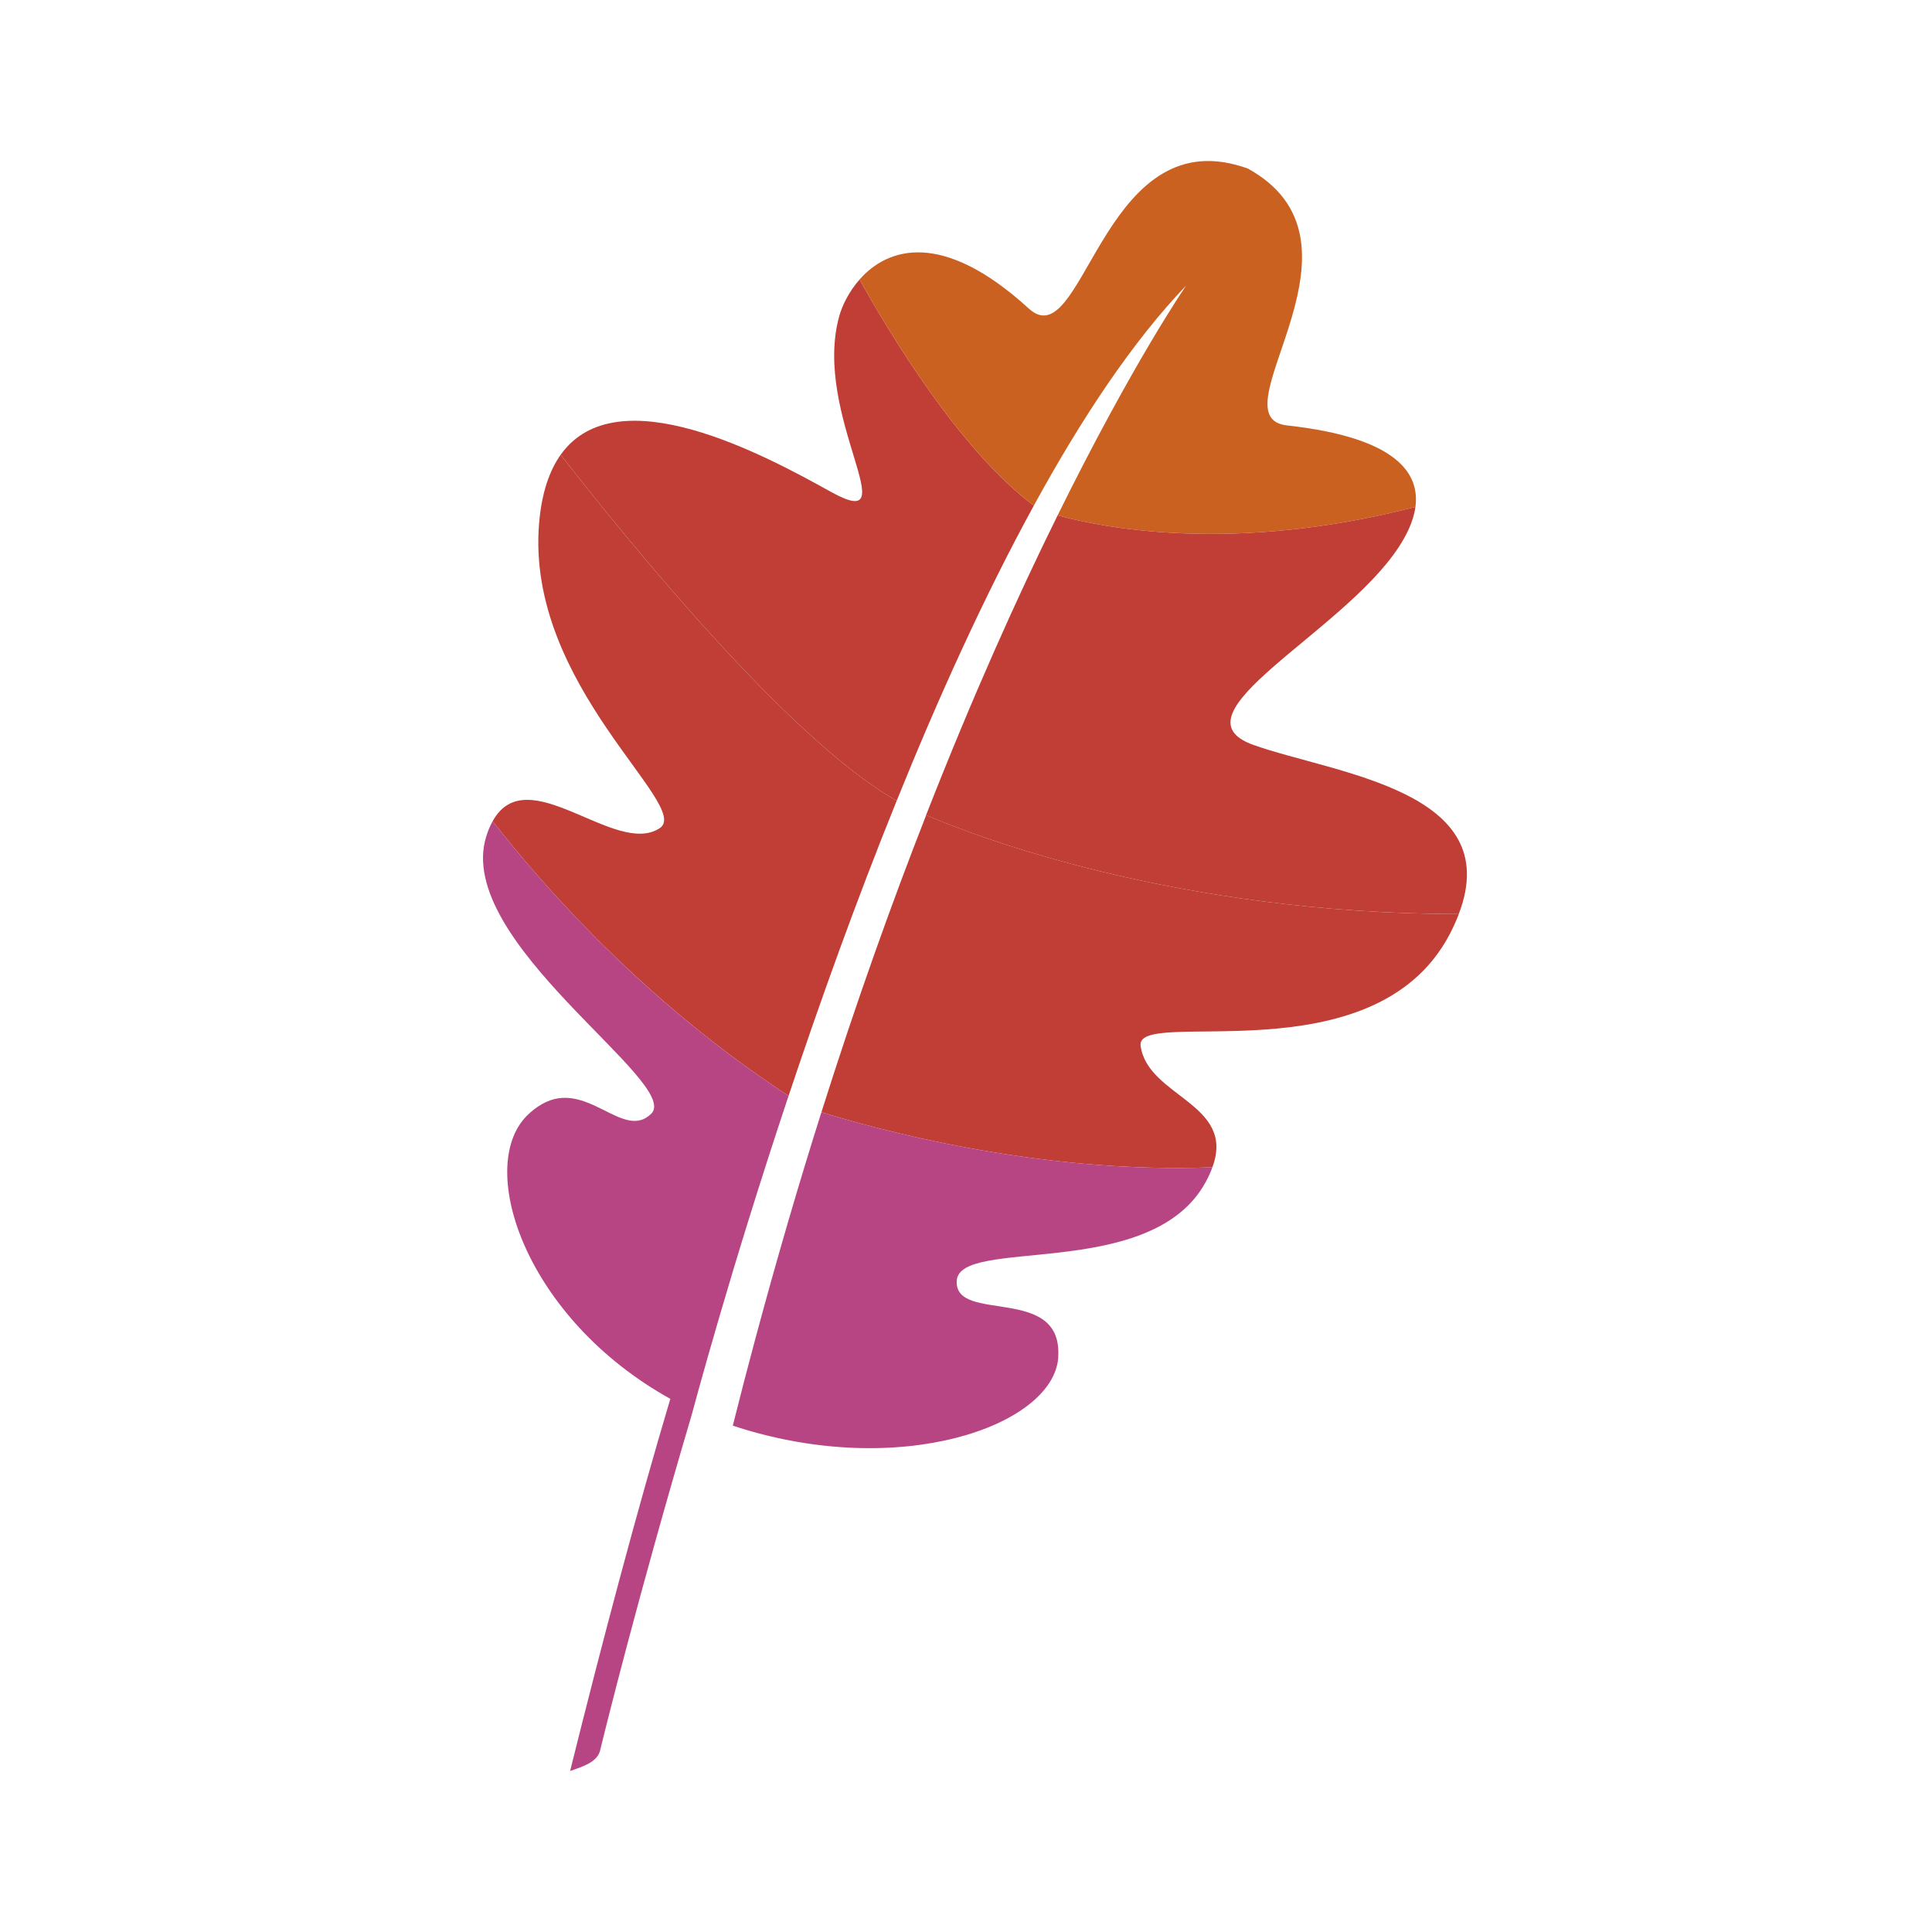
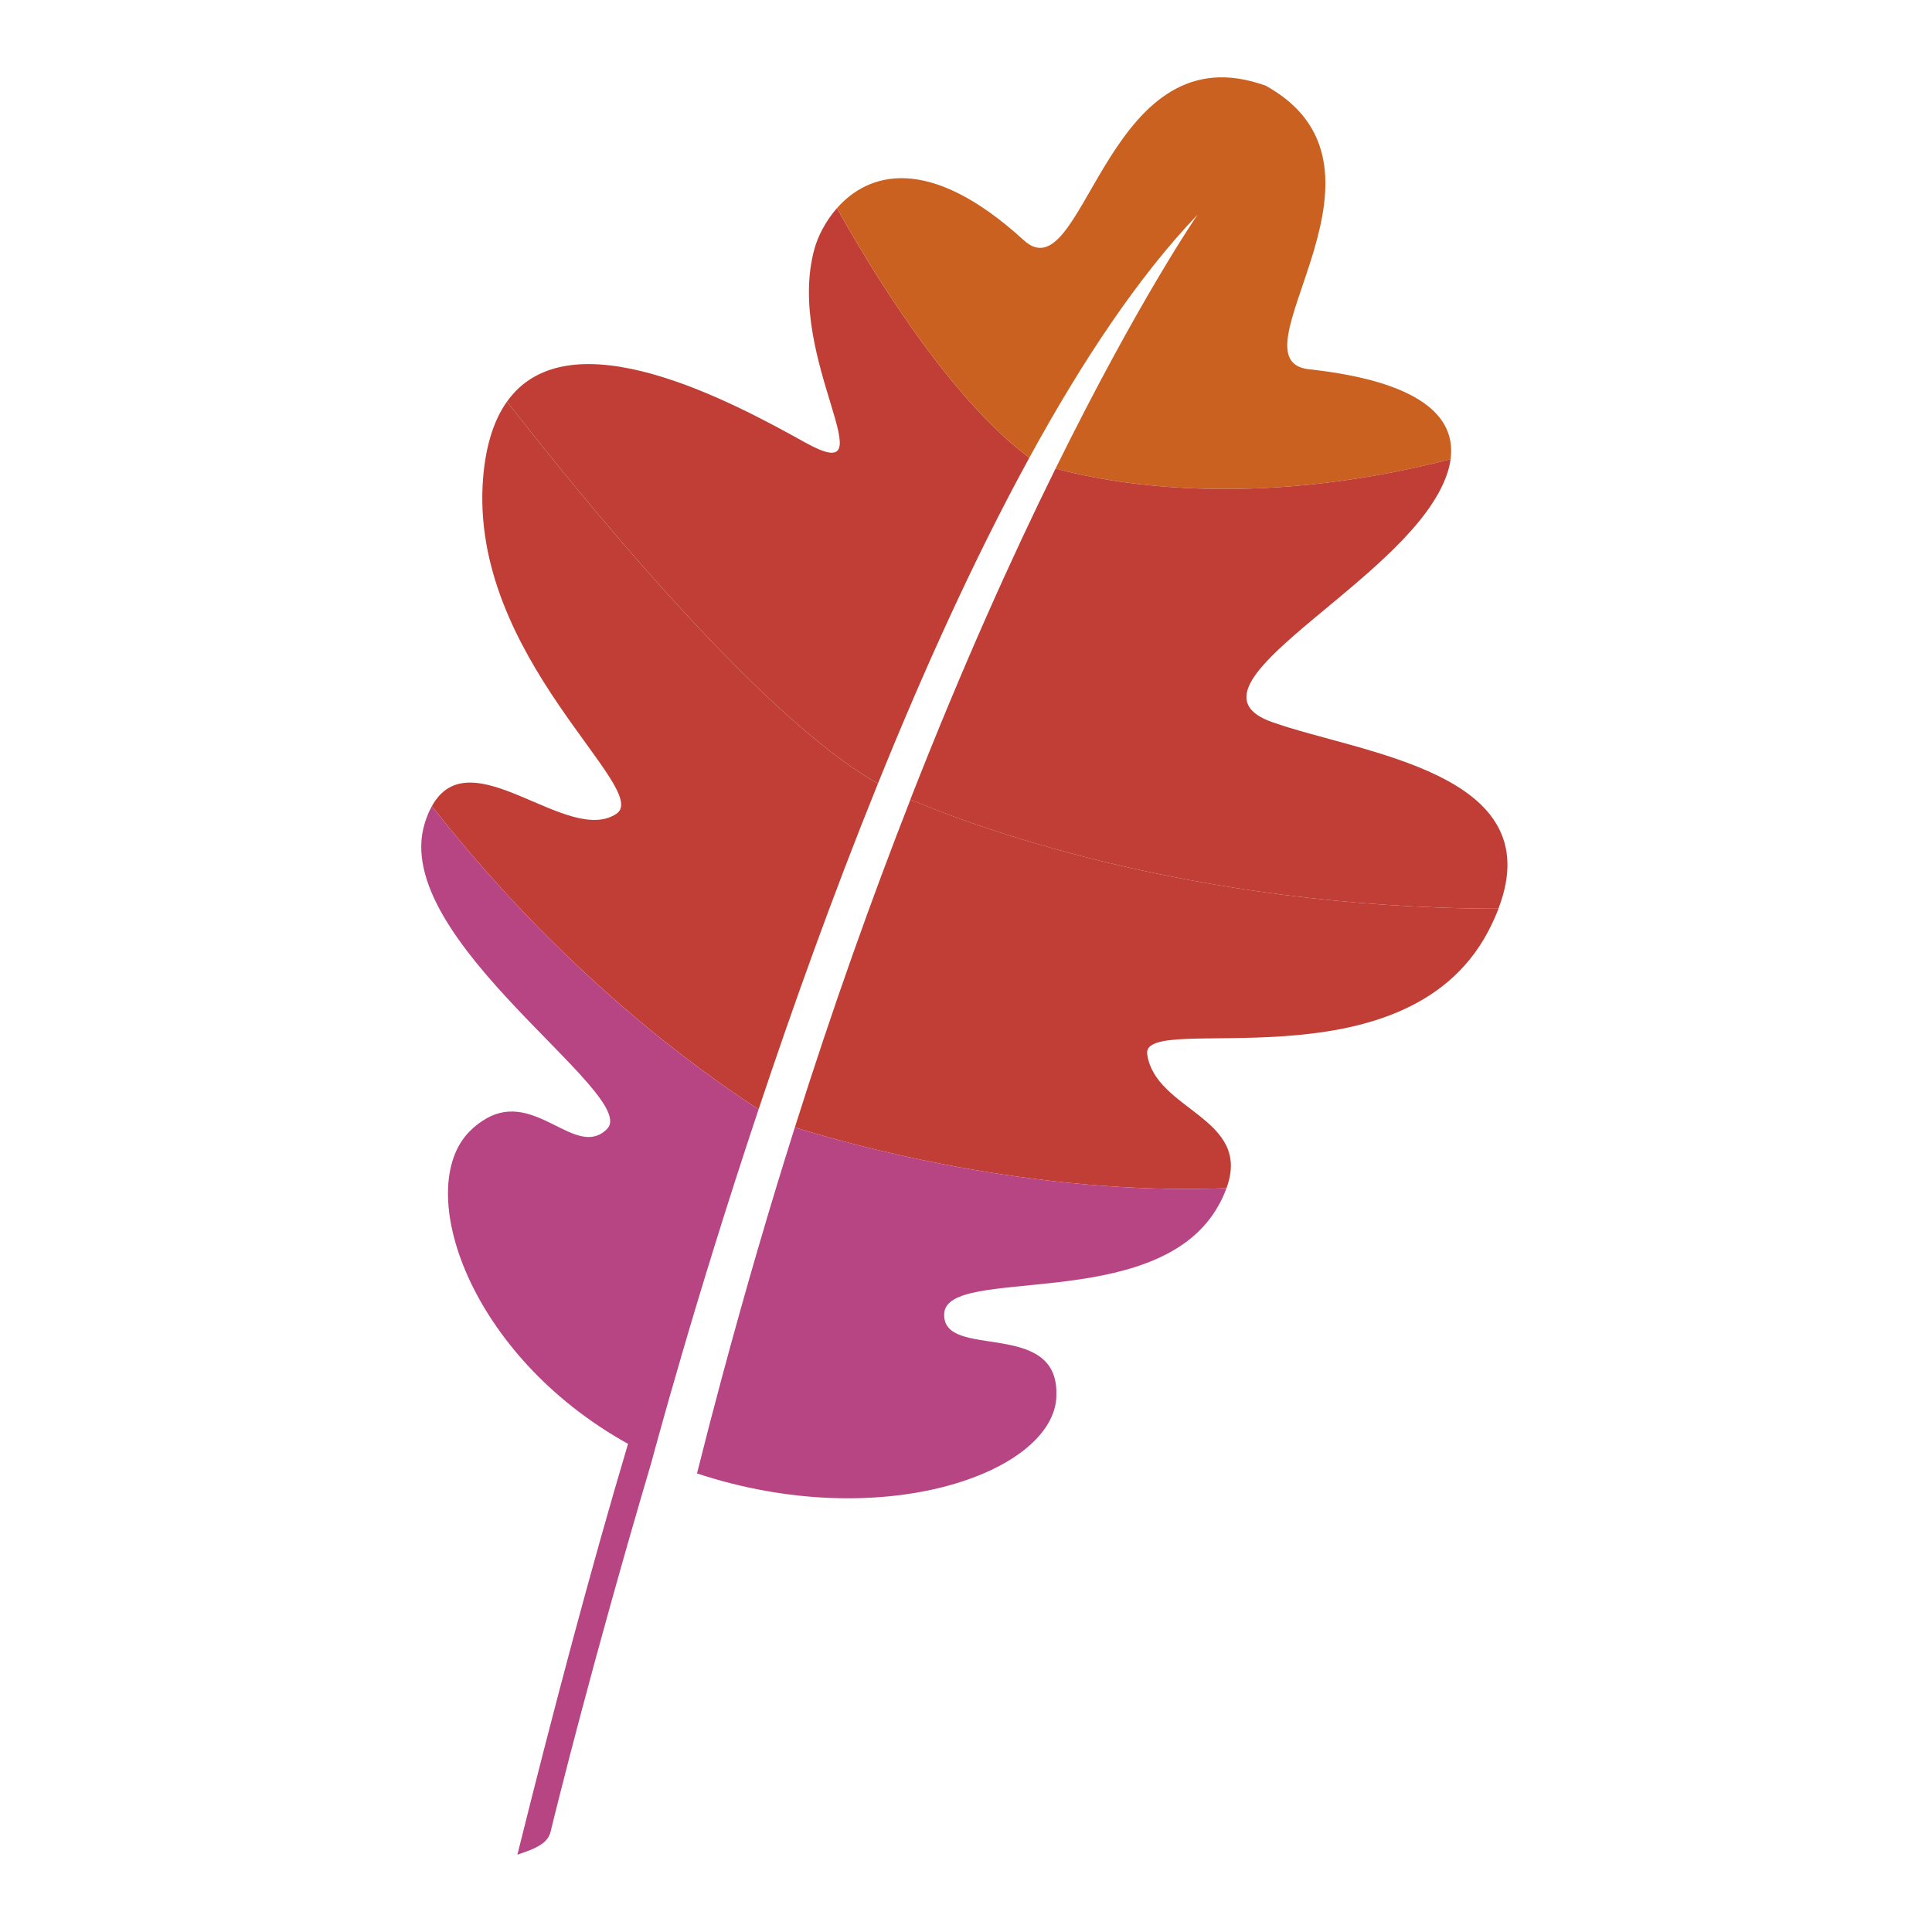
- <svg xmlns="http://www.w3.org/2000/svg" width="24" height="24" viewBox="0 0 24 24" fill="none">
+ <svg xmlns="http://www.w3.org/2000/svg" fill="none" viewBox="1.26 1.13 21.74 21.74">
  <path d="M11.139 9.947C11.653 8.675 12.227 7.405 12.843 6.28C11.923 5.597 11.041 4.125 10.678 3.472C10.548 3.62 10.463 3.791 10.425 3.929C10.083 5.163 11.299 6.653 10.32 6.109C9.504 5.655 7.666 4.662 6.965 5.649C7.75 6.658 9.803 9.197 11.139 9.947Z" fill="#C03E35" />
  <path d="M12.843 6.28C13.439 5.19 14.075 4.235 14.735 3.547C14.735 3.547 14.077 4.499 13.138 6.402C13.707 6.558 15.326 6.88 17.583 6.297C17.638 5.887 17.363 5.436 15.989 5.285C15.092 5.186 17.065 3.143 15.636 2.176C15.59 2.145 15.544 2.117 15.5 2.093C15.452 2.076 15.401 2.06 15.347 2.046C13.678 1.61 13.446 4.442 12.78 3.833C11.703 2.849 11.024 3.079 10.678 3.472C11.041 4.125 11.923 5.597 12.843 6.28Z" fill="#CB6120" />
  <path d="M9.796 13.613C10.173 12.483 10.626 11.215 11.139 9.947C9.803 9.197 7.75 6.658 6.965 5.649C6.825 5.846 6.729 6.122 6.697 6.498C6.526 8.519 8.61 10.015 8.195 10.288C7.645 10.65 6.551 9.42 6.12 10.201C6.745 11.004 8.018 12.455 9.796 13.613Z" fill="#C03E35" />
  <path d="M15.571 9.254C14.516 8.878 16.674 7.868 17.375 6.797C17.465 6.66 17.558 6.483 17.583 6.297C15.326 6.88 13.706 6.558 13.138 6.402C12.651 7.387 12.09 8.629 11.504 10.126C12.114 10.387 14.604 11.35 18.121 11.355C18.713 9.815 16.573 9.611 15.571 9.254Z" fill="#C03E35" />
  <path d="M10.204 13.816C10.824 14.009 12.879 14.587 15.061 14.5C15.354 13.706 14.258 13.628 14.169 12.992C14.1 12.499 17.054 13.406 18.004 11.614C18.052 11.523 18.09 11.438 18.122 11.355C14.604 11.35 12.114 10.387 11.505 10.126C11.077 11.22 10.636 12.448 10.204 13.816Z" fill="#C03E35" />
  <path d="M10.204 13.816C9.925 14.697 9.65 15.637 9.383 16.631C9.288 16.984 9.195 17.343 9.103 17.71C11.174 18.394 13.082 17.711 13.146 16.866C13.147 16.859 13.146 16.854 13.146 16.848C13.195 15.952 11.853 16.448 11.885 15.91C11.916 15.367 14.228 15.907 14.943 14.743C14.998 14.654 15.034 14.575 15.061 14.5C12.879 14.587 10.824 14.009 10.204 13.816Z" fill="#B74583" />
  <path d="M6.12 10.201C6.089 10.256 6.062 10.319 6.039 10.395C5.638 11.7 8.476 13.453 8.09 13.835C7.742 14.18 7.288 13.393 6.729 13.718C6.667 13.754 6.605 13.799 6.541 13.864C5.909 14.512 6.531 16.38 8.327 17.377C7.908 18.784 7.491 20.356 7.082 22C7.23 21.948 7.408 21.896 7.452 21.756C7.518 21.484 7.927 19.827 8.592 17.578C8.592 17.578 8.714 17.118 8.936 16.359C9.141 15.657 9.433 14.7 9.796 13.613C8.018 12.456 6.745 11.004 6.12 10.201Z" fill="#B74583" />
</svg>
